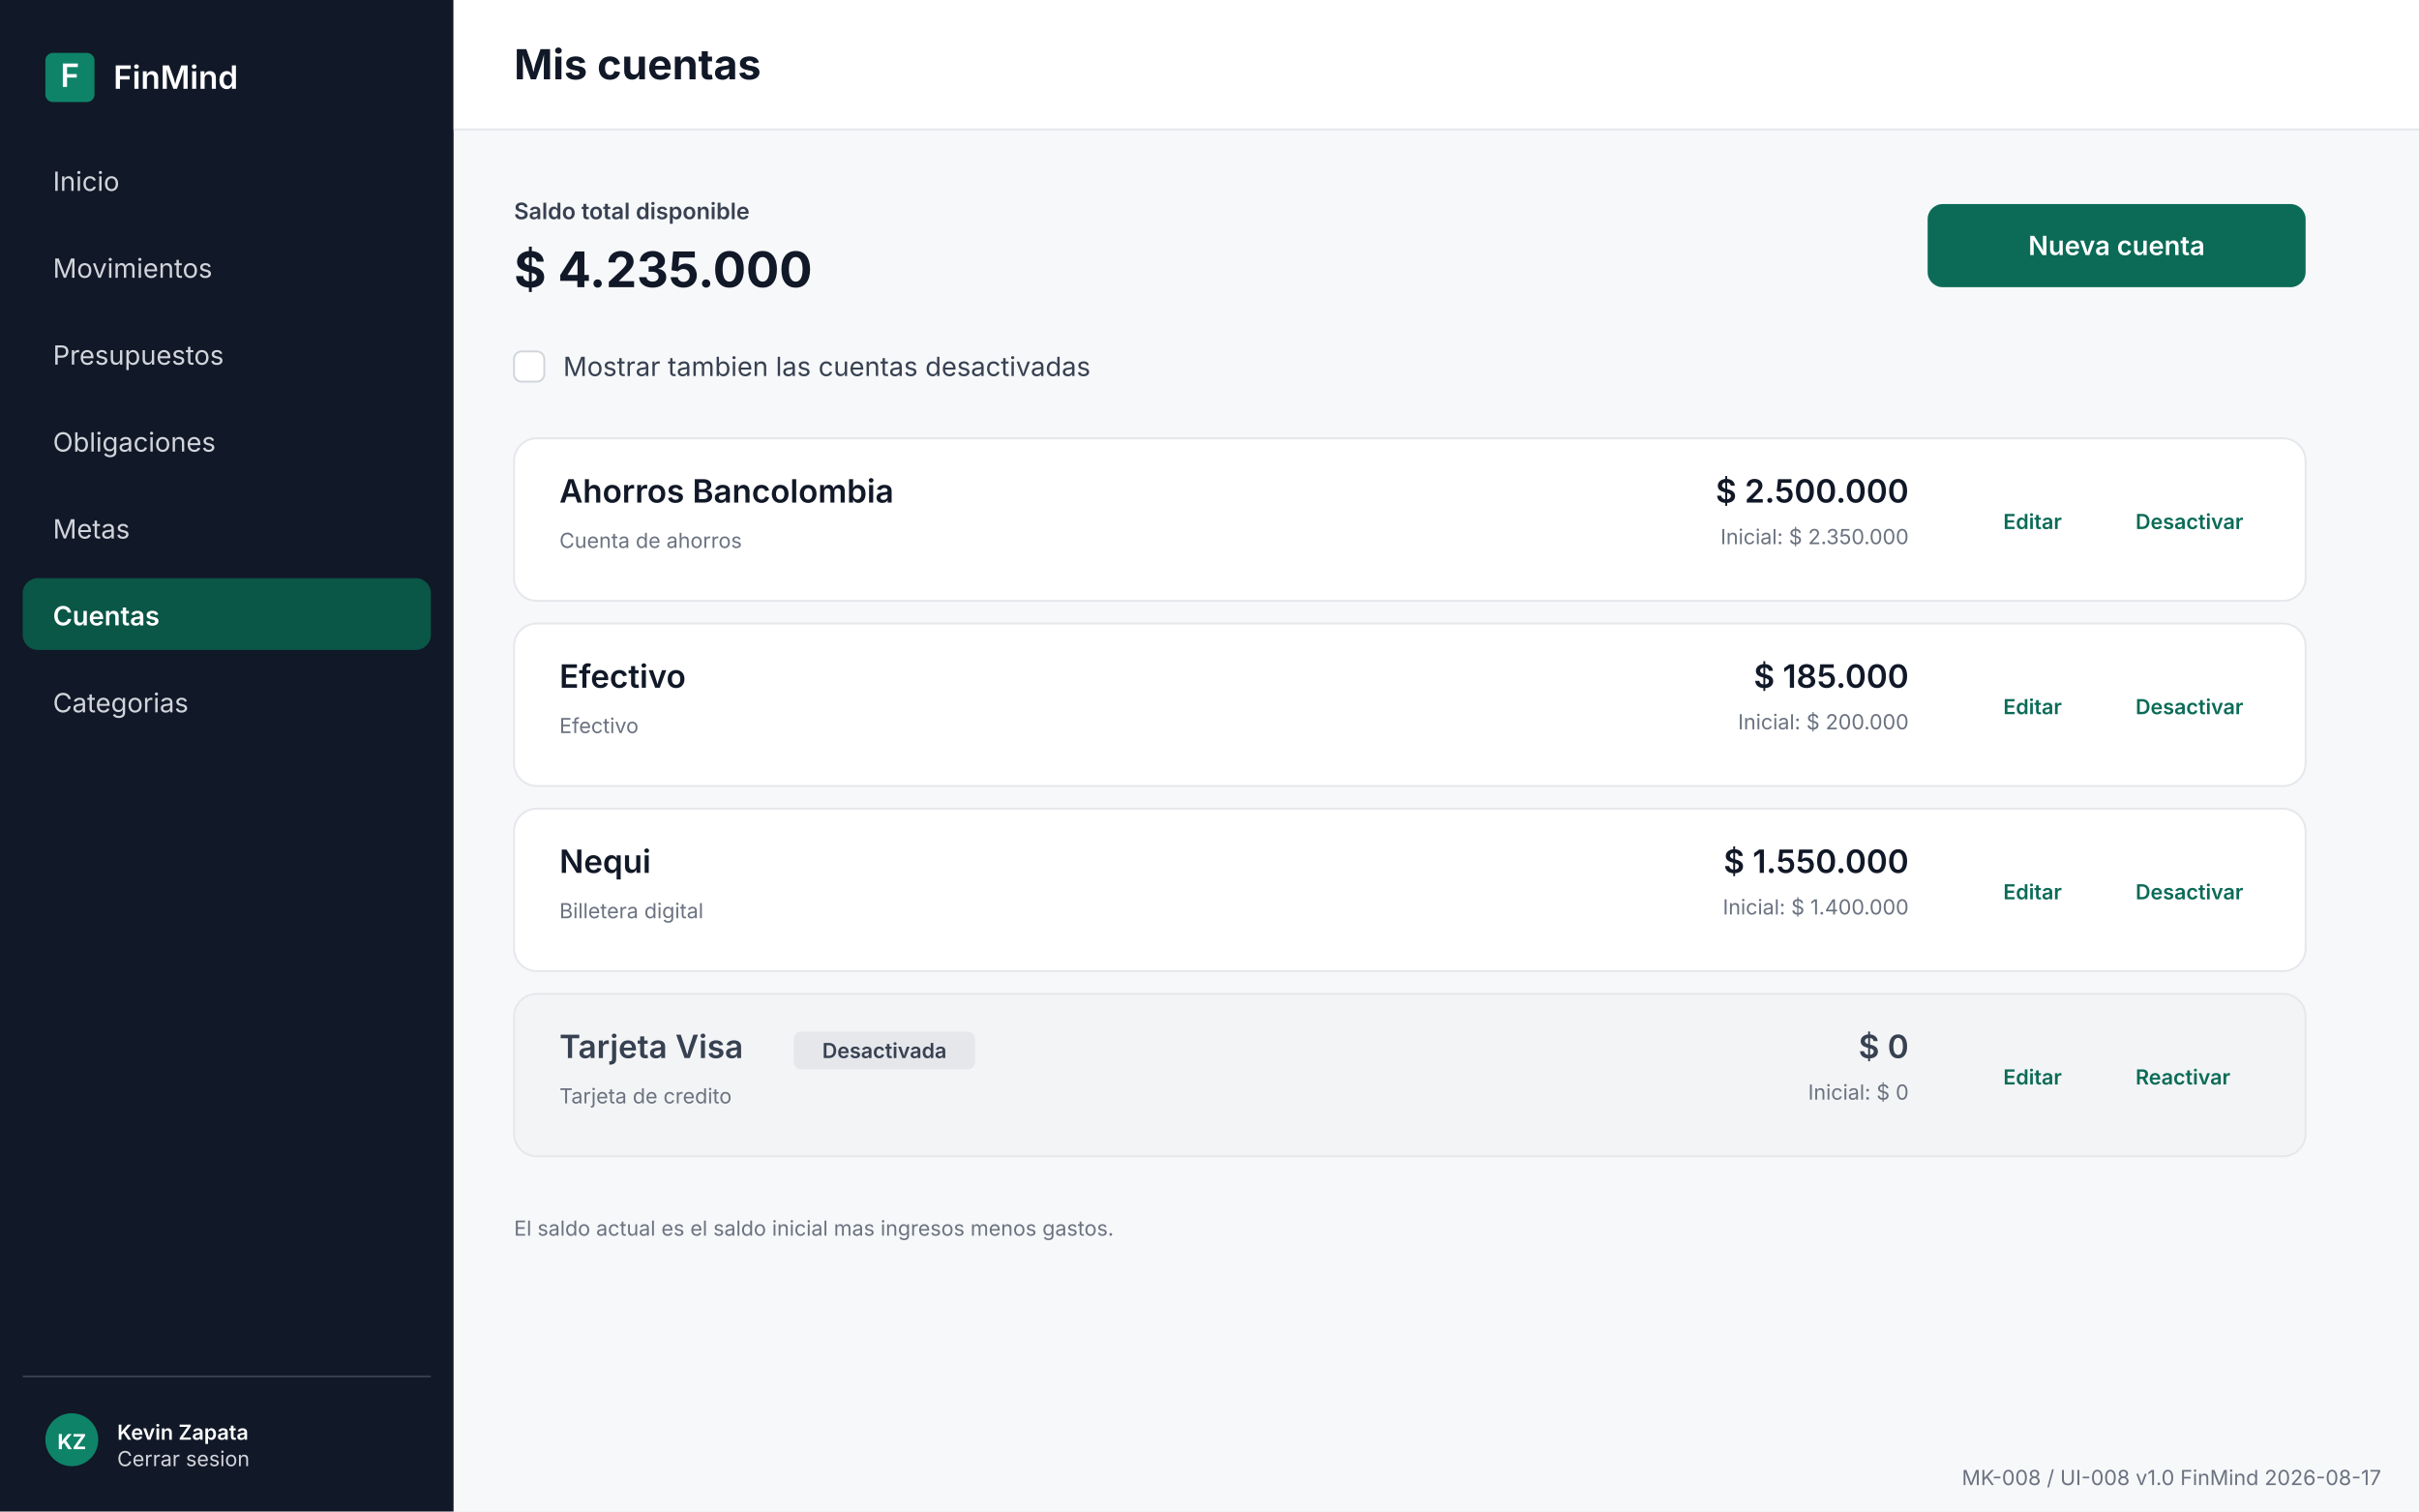
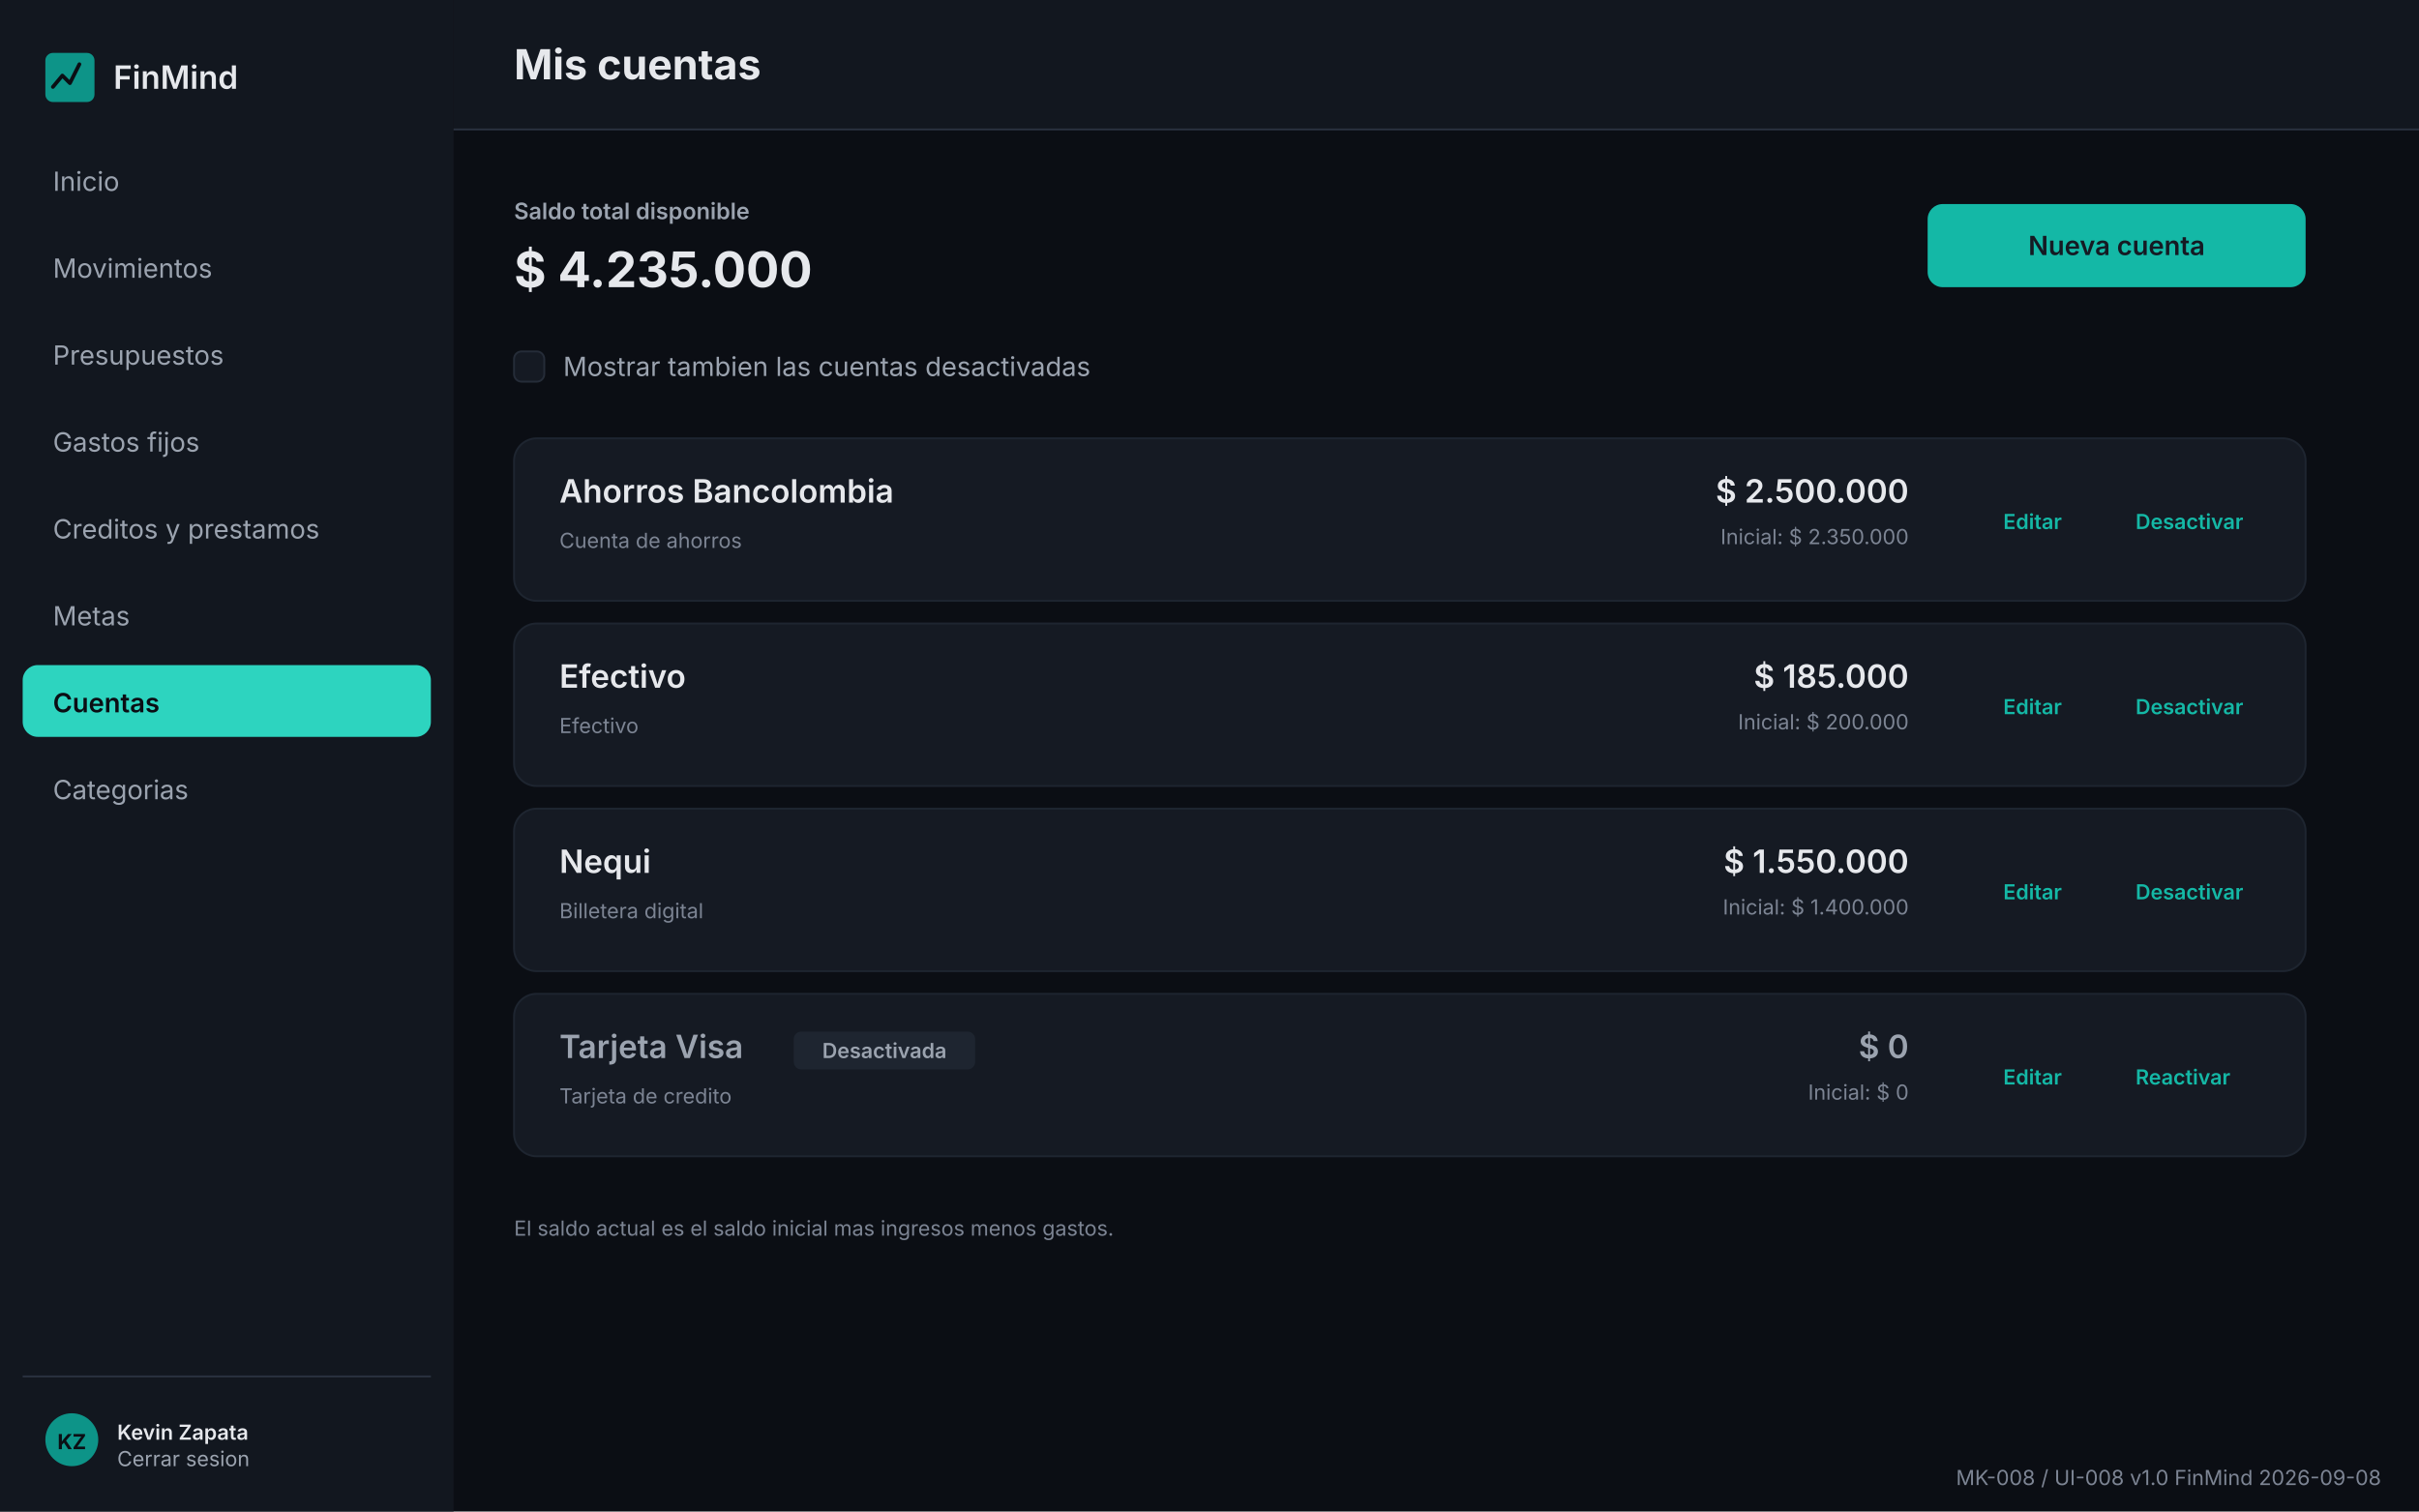
<svg xmlns="http://www.w3.org/2000/svg" viewBox="0 0 1280 800" width="1280" height="800" role="img" aria-labelledby="t d">
-   <rect x="0" y="0" width="1280" height="800" rx="0" fill="#F7F8FA" />
-   <rect x="0" y="0" width="240" height="800" rx="0" fill="#111827" />
-   <rect x="24" y="28" width="26" height="26" rx="4" fill="#0E8368" />
-   <text x="37" y="46" font-family="Inter, 'Segoe UI', system-ui, sans-serif" font-size="17" font-weight="600" fill="#FFFFFF" text-anchor="middle">F</text>
-   <text x="60" y="47" font-family="Inter, 'Segoe UI', system-ui, sans-serif" font-size="17" font-weight="600" fill="#FFFFFF" text-anchor="start">FinMind</text>
-   <text x="28" y="101" font-family="Inter, 'Segoe UI', system-ui, sans-serif" font-size="14" font-weight="400" fill="#D1D5DB" text-anchor="start">Inicio</text>
-   <text x="28" y="147" font-family="Inter, 'Segoe UI', system-ui, sans-serif" font-size="14" font-weight="400" fill="#D1D5DB" text-anchor="start">Movimientos</text>
-   <text x="28" y="193" font-family="Inter, 'Segoe UI', system-ui, sans-serif" font-size="14" font-weight="400" fill="#D1D5DB" text-anchor="start">Presupuestos</text>
-   <text x="28" y="239" font-family="Inter, 'Segoe UI', system-ui, sans-serif" font-size="14" font-weight="400" fill="#D1D5DB" text-anchor="start">Obligaciones</text>
-   <text x="28" y="285" font-family="Inter, 'Segoe UI', system-ui, sans-serif" font-size="14" font-weight="400" fill="#D1D5DB" text-anchor="start">Metas</text>
-   <rect x="12" y="306" width="216" height="38" rx="8" fill="#0A5647" />
-   <text x="28" y="331" font-family="Inter, 'Segoe UI', system-ui, sans-serif" font-size="14" font-weight="600" fill="#FFFFFF" text-anchor="start">Cuentas</text>
-   <text x="28" y="377" font-family="Inter, 'Segoe UI', system-ui, sans-serif" font-size="14" font-weight="400" fill="#D1D5DB" text-anchor="start">Categorias</text>
-   <rect x="12" y="728" width="216" height="1" rx="0" fill="#374151" />
-   <rect x="24" y="748" width="28" height="28" rx="14" fill="#0E8368" />
-   <text x="38" y="767" font-family="Inter, 'Segoe UI', system-ui, sans-serif" font-size="11" font-weight="700" fill="#FFFFFF" text-anchor="middle">KZ</text>
-   <text x="62" y="762" font-family="Inter, 'Segoe UI', system-ui, sans-serif" font-size="11" font-weight="600" fill="#FFFFFF" text-anchor="start">Kevin Zapata</text>
-   <text x="62" y="776" font-family="Inter, 'Segoe UI', system-ui, sans-serif" font-size="11" font-weight="400" fill="#D1D5DB" text-anchor="start">Cerrar sesion</text>
-   <rect x="240" y="0" width="1040" height="68" rx="0" fill="#FFFFFF" />
-   <rect x="240" y="68" width="1040" height="1" rx="0" fill="#E5E7EB" />
-   <text x="272" y="42" font-family="Inter, 'Segoe UI', system-ui, sans-serif" font-size="22" font-weight="700" fill="#111827" text-anchor="start">Mis cuentas</text>
-   <text x="272" y="116" font-family="Inter, 'Segoe UI', system-ui, sans-serif" font-size="12" font-weight="600" fill="#374151" text-anchor="start">Saldo total disponible</text>
-   <text x="272" y="152" font-family="Inter, 'Segoe UI', system-ui, sans-serif" font-size="26" font-weight="700" fill="#111827" text-anchor="start">$ 4.235.000</text>
-   <rect x="1020" y="108" width="200" height="44" rx="8" fill="#0B6B57" />
-   <text x="1120.0" y="135.0" font-family="Inter, 'Segoe UI', system-ui, sans-serif" font-size="14" font-weight="600" fill="#FFFFFF" text-anchor="middle">Nueva cuenta</text>
-   <rect x="272" y="186" width="16" height="16" rx="4" fill="#FFFFFF" stroke="#D1D5DB" stroke-width="1" />
-   <text x="298" y="199" font-family="Inter, 'Segoe UI', system-ui, sans-serif" font-size="14" font-weight="400" fill="#374151" text-anchor="start">Mostrar tambien las cuentas desactivadas</text>
-   <rect x="272" y="232" width="948" height="86" rx="12" fill="#FFFFFF" stroke="#E5E7EB" stroke-width="1" />
-   <text x="296" y="266" font-family="Inter, 'Segoe UI', system-ui, sans-serif" font-size="17" font-weight="600" fill="#111827" text-anchor="start">Ahorros Bancolombia</text>
-   <text x="296" y="290" font-family="Inter, 'Segoe UI', system-ui, sans-serif" font-size="11" font-weight="400" fill="#6B7280" text-anchor="start">Cuenta de ahorros</text>
-   <text x="1010" y="266" font-family="Inter, 'Segoe UI', system-ui, sans-serif" font-size="17" font-weight="600" fill="#111827" text-anchor="end">$ 2.500.000</text>
-   <text x="1010" y="288" font-family="Inter, 'Segoe UI', system-ui, sans-serif" font-size="11" font-weight="400" fill="#6B7280" text-anchor="end">Inicial: $ 2.350.000</text>
-   <text x="1060" y="280" font-family="Inter, 'Segoe UI', system-ui, sans-serif" font-size="11" font-weight="600" fill="#0B6B57" text-anchor="start">Editar</text>
-   <text x="1130" y="280" font-family="Inter, 'Segoe UI', system-ui, sans-serif" font-size="11" font-weight="600" fill="#0B6B57" text-anchor="start">Desactivar</text>
-   <rect x="272" y="330" width="948" height="86" rx="12" fill="#FFFFFF" stroke="#E5E7EB" stroke-width="1" />
-   <text x="296" y="364" font-family="Inter, 'Segoe UI', system-ui, sans-serif" font-size="17" font-weight="600" fill="#111827" text-anchor="start">Efectivo</text>
-   <text x="296" y="388" font-family="Inter, 'Segoe UI', system-ui, sans-serif" font-size="11" font-weight="400" fill="#6B7280" text-anchor="start">Efectivo</text>
-   <text x="1010" y="364" font-family="Inter, 'Segoe UI', system-ui, sans-serif" font-size="17" font-weight="600" fill="#111827" text-anchor="end">$ 185.000</text>
-   <text x="1010" y="386" font-family="Inter, 'Segoe UI', system-ui, sans-serif" font-size="11" font-weight="400" fill="#6B7280" text-anchor="end">Inicial: $ 200.000</text>
-   <text x="1060" y="378" font-family="Inter, 'Segoe UI', system-ui, sans-serif" font-size="11" font-weight="600" fill="#0B6B57" text-anchor="start">Editar</text>
-   <text x="1130" y="378" font-family="Inter, 'Segoe UI', system-ui, sans-serif" font-size="11" font-weight="600" fill="#0B6B57" text-anchor="start">Desactivar</text>
-   <rect x="272" y="428" width="948" height="86" rx="12" fill="#FFFFFF" stroke="#E5E7EB" stroke-width="1" />
-   <text x="296" y="462" font-family="Inter, 'Segoe UI', system-ui, sans-serif" font-size="17" font-weight="600" fill="#111827" text-anchor="start">Nequi</text>
-   <text x="296" y="486" font-family="Inter, 'Segoe UI', system-ui, sans-serif" font-size="11" font-weight="400" fill="#6B7280" text-anchor="start">Billetera digital</text>
-   <text x="1010" y="462" font-family="Inter, 'Segoe UI', system-ui, sans-serif" font-size="17" font-weight="600" fill="#111827" text-anchor="end">$ 1.550.000</text>
-   <text x="1010" y="484" font-family="Inter, 'Segoe UI', system-ui, sans-serif" font-size="11" font-weight="400" fill="#6B7280" text-anchor="end">Inicial: $ 1.400.000</text>
-   <text x="1060" y="476" font-family="Inter, 'Segoe UI', system-ui, sans-serif" font-size="11" font-weight="600" fill="#0B6B57" text-anchor="start">Editar</text>
-   <text x="1130" y="476" font-family="Inter, 'Segoe UI', system-ui, sans-serif" font-size="11" font-weight="600" fill="#0B6B57" text-anchor="start">Desactivar</text>
-   <rect x="272" y="526" width="948" height="86" rx="12" fill="#F3F4F6" stroke="#E5E7EB" stroke-width="1" />
-   <text x="296" y="560" font-family="Inter, 'Segoe UI', system-ui, sans-serif" font-size="17" font-weight="600" fill="#374151" text-anchor="start">Tarjeta Visa</text>
-   <rect x="420" y="546" width="96" height="20" rx="4" fill="#E5E7EB" />
-   <text x="468" y="560" font-family="Inter, 'Segoe UI', system-ui, sans-serif" font-size="11" font-weight="600" fill="#374151" text-anchor="middle">Desactivada</text>
-   <text x="296" y="584" font-family="Inter, 'Segoe UI', system-ui, sans-serif" font-size="11" font-weight="400" fill="#6B7280" text-anchor="start">Tarjeta de credito</text>
-   <text x="1010" y="560" font-family="Inter, 'Segoe UI', system-ui, sans-serif" font-size="17" font-weight="600" fill="#374151" text-anchor="end">$ 0</text>
-   <text x="1010" y="582" font-family="Inter, 'Segoe UI', system-ui, sans-serif" font-size="11" font-weight="400" fill="#6B7280" text-anchor="end">Inicial: $ 0</text>
-   <text x="1060" y="574" font-family="Inter, 'Segoe UI', system-ui, sans-serif" font-size="11" font-weight="600" fill="#0B6B57" text-anchor="start">Editar</text>
-   <text x="1130" y="574" font-family="Inter, 'Segoe UI', system-ui, sans-serif" font-size="11" font-weight="600" fill="#0B6B57" text-anchor="start">Reactivar</text>
-   <text x="272" y="654" font-family="Inter, 'Segoe UI', system-ui, sans-serif" font-size="11" font-weight="400" fill="#6B7280" text-anchor="start">El saldo actual es el saldo inicial mas ingresos menos gastos.</text>
-   <text x="1260" y="786" font-family="Inter, 'Segoe UI', system-ui, sans-serif" font-size="11" font-weight="400" fill="#6B7280" text-anchor="end">MK-008 / UI-008  v1.0  FinMind  2026-08-17</text>
+   <rect x="0" y="0" width="1280" height="800" rx="0" fill="#0B0E14" />
+   <rect x="0" y="0" width="240" height="800" rx="0" fill="#12171F" />
+   <rect x="24" y="28" width="26" height="26" rx="4" fill="#0D9488" />
+   <polyline points="28,46 33,40 37,44 42,34" fill="none" stroke="#0B0E14" stroke-width="2" stroke-linecap="round" stroke-linejoin="round" />
+   <text x="60" y="47" font-family="Inter, 'Segoe UI', system-ui, sans-serif" font-size="17" font-weight="600" fill="#E6E8EC" text-anchor="start">FinMind</text>
+   <text x="28" y="101" font-family="Inter, 'Segoe UI', system-ui, sans-serif" font-size="14" font-weight="400" fill="#9BA3AF" text-anchor="start">Inicio</text>
+   <text x="28" y="147" font-family="Inter, 'Segoe UI', system-ui, sans-serif" font-size="14" font-weight="400" fill="#9BA3AF" text-anchor="start">Movimientos</text>
+   <text x="28" y="193" font-family="Inter, 'Segoe UI', system-ui, sans-serif" font-size="14" font-weight="400" fill="#9BA3AF" text-anchor="start">Presupuestos</text>
+   <text x="28" y="239" font-family="Inter, 'Segoe UI', system-ui, sans-serif" font-size="14" font-weight="400" fill="#9BA3AF" text-anchor="start">Gastos fijos</text>
+   <text x="28" y="285" font-family="Inter, 'Segoe UI', system-ui, sans-serif" font-size="14" font-weight="400" fill="#9BA3AF" text-anchor="start">Creditos y prestamos</text>
+   <text x="28" y="331" font-family="Inter, 'Segoe UI', system-ui, sans-serif" font-size="14" font-weight="400" fill="#9BA3AF" text-anchor="start">Metas</text>
+   <rect x="12" y="352" width="216" height="38" rx="8" fill="#2DD4BF" />
+   <text x="28" y="377" font-family="Inter, 'Segoe UI', system-ui, sans-serif" font-size="14" font-weight="600" fill="#0B0E14" text-anchor="start">Cuentas</text>
+   <text x="28" y="423" font-family="Inter, 'Segoe UI', system-ui, sans-serif" font-size="14" font-weight="400" fill="#9BA3AF" text-anchor="start">Categorias</text>
+   <rect x="12" y="728" width="216" height="1" rx="0" fill="#2A3240" />
+   <rect x="24" y="748" width="28" height="28" rx="14" fill="#0D9488" />
+   <text x="38" y="767" font-family="Inter, 'Segoe UI', system-ui, sans-serif" font-size="11" font-weight="700" fill="#0B0E14" text-anchor="middle">KZ</text>
+   <text x="62" y="762" font-family="Inter, 'Segoe UI', system-ui, sans-serif" font-size="11" font-weight="600" fill="#E6E8EC" text-anchor="start">Kevin Zapata</text>
+   <text x="62" y="776" font-family="Inter, 'Segoe UI', system-ui, sans-serif" font-size="11" font-weight="400" fill="#9BA3AF" text-anchor="start">Cerrar sesion</text>
+   <rect x="240" y="0" width="1040" height="68" rx="0" fill="#12171F" />
+   <rect x="240" y="68" width="1040" height="1" rx="0" fill="#2A3240" />
+   <text x="272" y="42" font-family="Inter, 'Segoe UI', system-ui, sans-serif" font-size="22" font-weight="700" fill="#E6E8EC" text-anchor="start">Mis cuentas</text>
+   <text x="272" y="116" font-family="Inter, 'Segoe UI', system-ui, sans-serif" font-size="12" font-weight="600" fill="#9BA3AF" text-anchor="start">Saldo total disponible</text>
+   <text x="272" y="152" font-family="Inter, 'Segoe UI', system-ui, sans-serif" font-size="26" font-weight="700" fill="#E6E8EC" text-anchor="start">$ 4.235.000</text>
+   <rect x="1020" y="108" width="200" height="44" rx="8" fill="#14B8A6" />
+   <text x="1120.0" y="135.0" font-family="Inter, 'Segoe UI', system-ui, sans-serif" font-size="14" font-weight="600" fill="#151A23" text-anchor="middle">Nueva cuenta</text>
+   <rect x="272" y="186" width="16" height="16" rx="4" fill="#151A23" stroke="#252C38" stroke-width="1" />
+   <text x="298" y="199" font-family="Inter, 'Segoe UI', system-ui, sans-serif" font-size="14" font-weight="400" fill="#9BA3AF" text-anchor="start">Mostrar tambien las cuentas desactivadas</text>
+   <rect x="272" y="232" width="948" height="86" rx="12" fill="#151A23" stroke="#1E2530" stroke-width="1" />
+   <text x="296" y="266" font-family="Inter, 'Segoe UI', system-ui, sans-serif" font-size="17" font-weight="600" fill="#E6E8EC" text-anchor="start">Ahorros Bancolombia</text>
+   <text x="296" y="290" font-family="Inter, 'Segoe UI', system-ui, sans-serif" font-size="11" font-weight="400" fill="#7C8493" text-anchor="start">Cuenta de ahorros</text>
+   <text x="1010" y="266" font-family="Inter, 'Segoe UI', system-ui, sans-serif" font-size="17" font-weight="600" fill="#E6E8EC" text-anchor="end">$ 2.500.000</text>
+   <text x="1010" y="288" font-family="Inter, 'Segoe UI', system-ui, sans-serif" font-size="11" font-weight="400" fill="#7C8493" text-anchor="end">Inicial: $ 2.350.000</text>
+   <text x="1060" y="280" font-family="Inter, 'Segoe UI', system-ui, sans-serif" font-size="11" font-weight="600" fill="#14B8A6" text-anchor="start">Editar</text>
+   <text x="1130" y="280" font-family="Inter, 'Segoe UI', system-ui, sans-serif" font-size="11" font-weight="600" fill="#14B8A6" text-anchor="start">Desactivar</text>
+   <rect x="272" y="330" width="948" height="86" rx="12" fill="#151A23" stroke="#1E2530" stroke-width="1" />
+   <text x="296" y="364" font-family="Inter, 'Segoe UI', system-ui, sans-serif" font-size="17" font-weight="600" fill="#E6E8EC" text-anchor="start">Efectivo</text>
+   <text x="296" y="388" font-family="Inter, 'Segoe UI', system-ui, sans-serif" font-size="11" font-weight="400" fill="#7C8493" text-anchor="start">Efectivo</text>
+   <text x="1010" y="364" font-family="Inter, 'Segoe UI', system-ui, sans-serif" font-size="17" font-weight="600" fill="#E6E8EC" text-anchor="end">$ 185.000</text>
+   <text x="1010" y="386" font-family="Inter, 'Segoe UI', system-ui, sans-serif" font-size="11" font-weight="400" fill="#7C8493" text-anchor="end">Inicial: $ 200.000</text>
+   <text x="1060" y="378" font-family="Inter, 'Segoe UI', system-ui, sans-serif" font-size="11" font-weight="600" fill="#14B8A6" text-anchor="start">Editar</text>
+   <text x="1130" y="378" font-family="Inter, 'Segoe UI', system-ui, sans-serif" font-size="11" font-weight="600" fill="#14B8A6" text-anchor="start">Desactivar</text>
+   <rect x="272" y="428" width="948" height="86" rx="12" fill="#151A23" stroke="#1E2530" stroke-width="1" />
+   <text x="296" y="462" font-family="Inter, 'Segoe UI', system-ui, sans-serif" font-size="17" font-weight="600" fill="#E6E8EC" text-anchor="start">Nequi</text>
+   <text x="296" y="486" font-family="Inter, 'Segoe UI', system-ui, sans-serif" font-size="11" font-weight="400" fill="#7C8493" text-anchor="start">Billetera digital</text>
+   <text x="1010" y="462" font-family="Inter, 'Segoe UI', system-ui, sans-serif" font-size="17" font-weight="600" fill="#E6E8EC" text-anchor="end">$ 1.550.000</text>
+   <text x="1010" y="484" font-family="Inter, 'Segoe UI', system-ui, sans-serif" font-size="11" font-weight="400" fill="#7C8493" text-anchor="end">Inicial: $ 1.400.000</text>
+   <text x="1060" y="476" font-family="Inter, 'Segoe UI', system-ui, sans-serif" font-size="11" font-weight="600" fill="#14B8A6" text-anchor="start">Editar</text>
+   <text x="1130" y="476" font-family="Inter, 'Segoe UI', system-ui, sans-serif" font-size="11" font-weight="600" fill="#14B8A6" text-anchor="start">Desactivar</text>
+   <rect x="272" y="526" width="948" height="86" rx="12" fill="#151A23" stroke="#1E2530" stroke-width="1" />
+   <text x="296" y="560" font-family="Inter, 'Segoe UI', system-ui, sans-serif" font-size="17" font-weight="600" fill="#9BA3AF" text-anchor="start">Tarjeta Visa</text>
+   <rect x="420" y="546" width="96" height="20" rx="4" fill="#1E2530" />
+   <text x="468" y="560" font-family="Inter, 'Segoe UI', system-ui, sans-serif" font-size="11" font-weight="600" fill="#9BA3AF" text-anchor="middle">Desactivada</text>
+   <text x="296" y="584" font-family="Inter, 'Segoe UI', system-ui, sans-serif" font-size="11" font-weight="400" fill="#7C8493" text-anchor="start">Tarjeta de credito</text>
+   <text x="1010" y="560" font-family="Inter, 'Segoe UI', system-ui, sans-serif" font-size="17" font-weight="600" fill="#9BA3AF" text-anchor="end">$ 0</text>
+   <text x="1010" y="582" font-family="Inter, 'Segoe UI', system-ui, sans-serif" font-size="11" font-weight="400" fill="#7C8493" text-anchor="end">Inicial: $ 0</text>
+   <text x="1060" y="574" font-family="Inter, 'Segoe UI', system-ui, sans-serif" font-size="11" font-weight="600" fill="#14B8A6" text-anchor="start">Editar</text>
+   <text x="1130" y="574" font-family="Inter, 'Segoe UI', system-ui, sans-serif" font-size="11" font-weight="600" fill="#14B8A6" text-anchor="start">Reactivar</text>
+   <text x="272" y="654" font-family="Inter, 'Segoe UI', system-ui, sans-serif" font-size="11" font-weight="400" fill="#7C8493" text-anchor="start">El saldo actual es el saldo inicial mas ingresos menos gastos.</text>
+   <text x="1260" y="786" font-family="Inter, 'Segoe UI', system-ui, sans-serif" font-size="11" font-weight="400" fill="#7C8493" text-anchor="end">MK-008 / UI-008  v1.0  FinMind  2026-09-08</text>
</svg>
